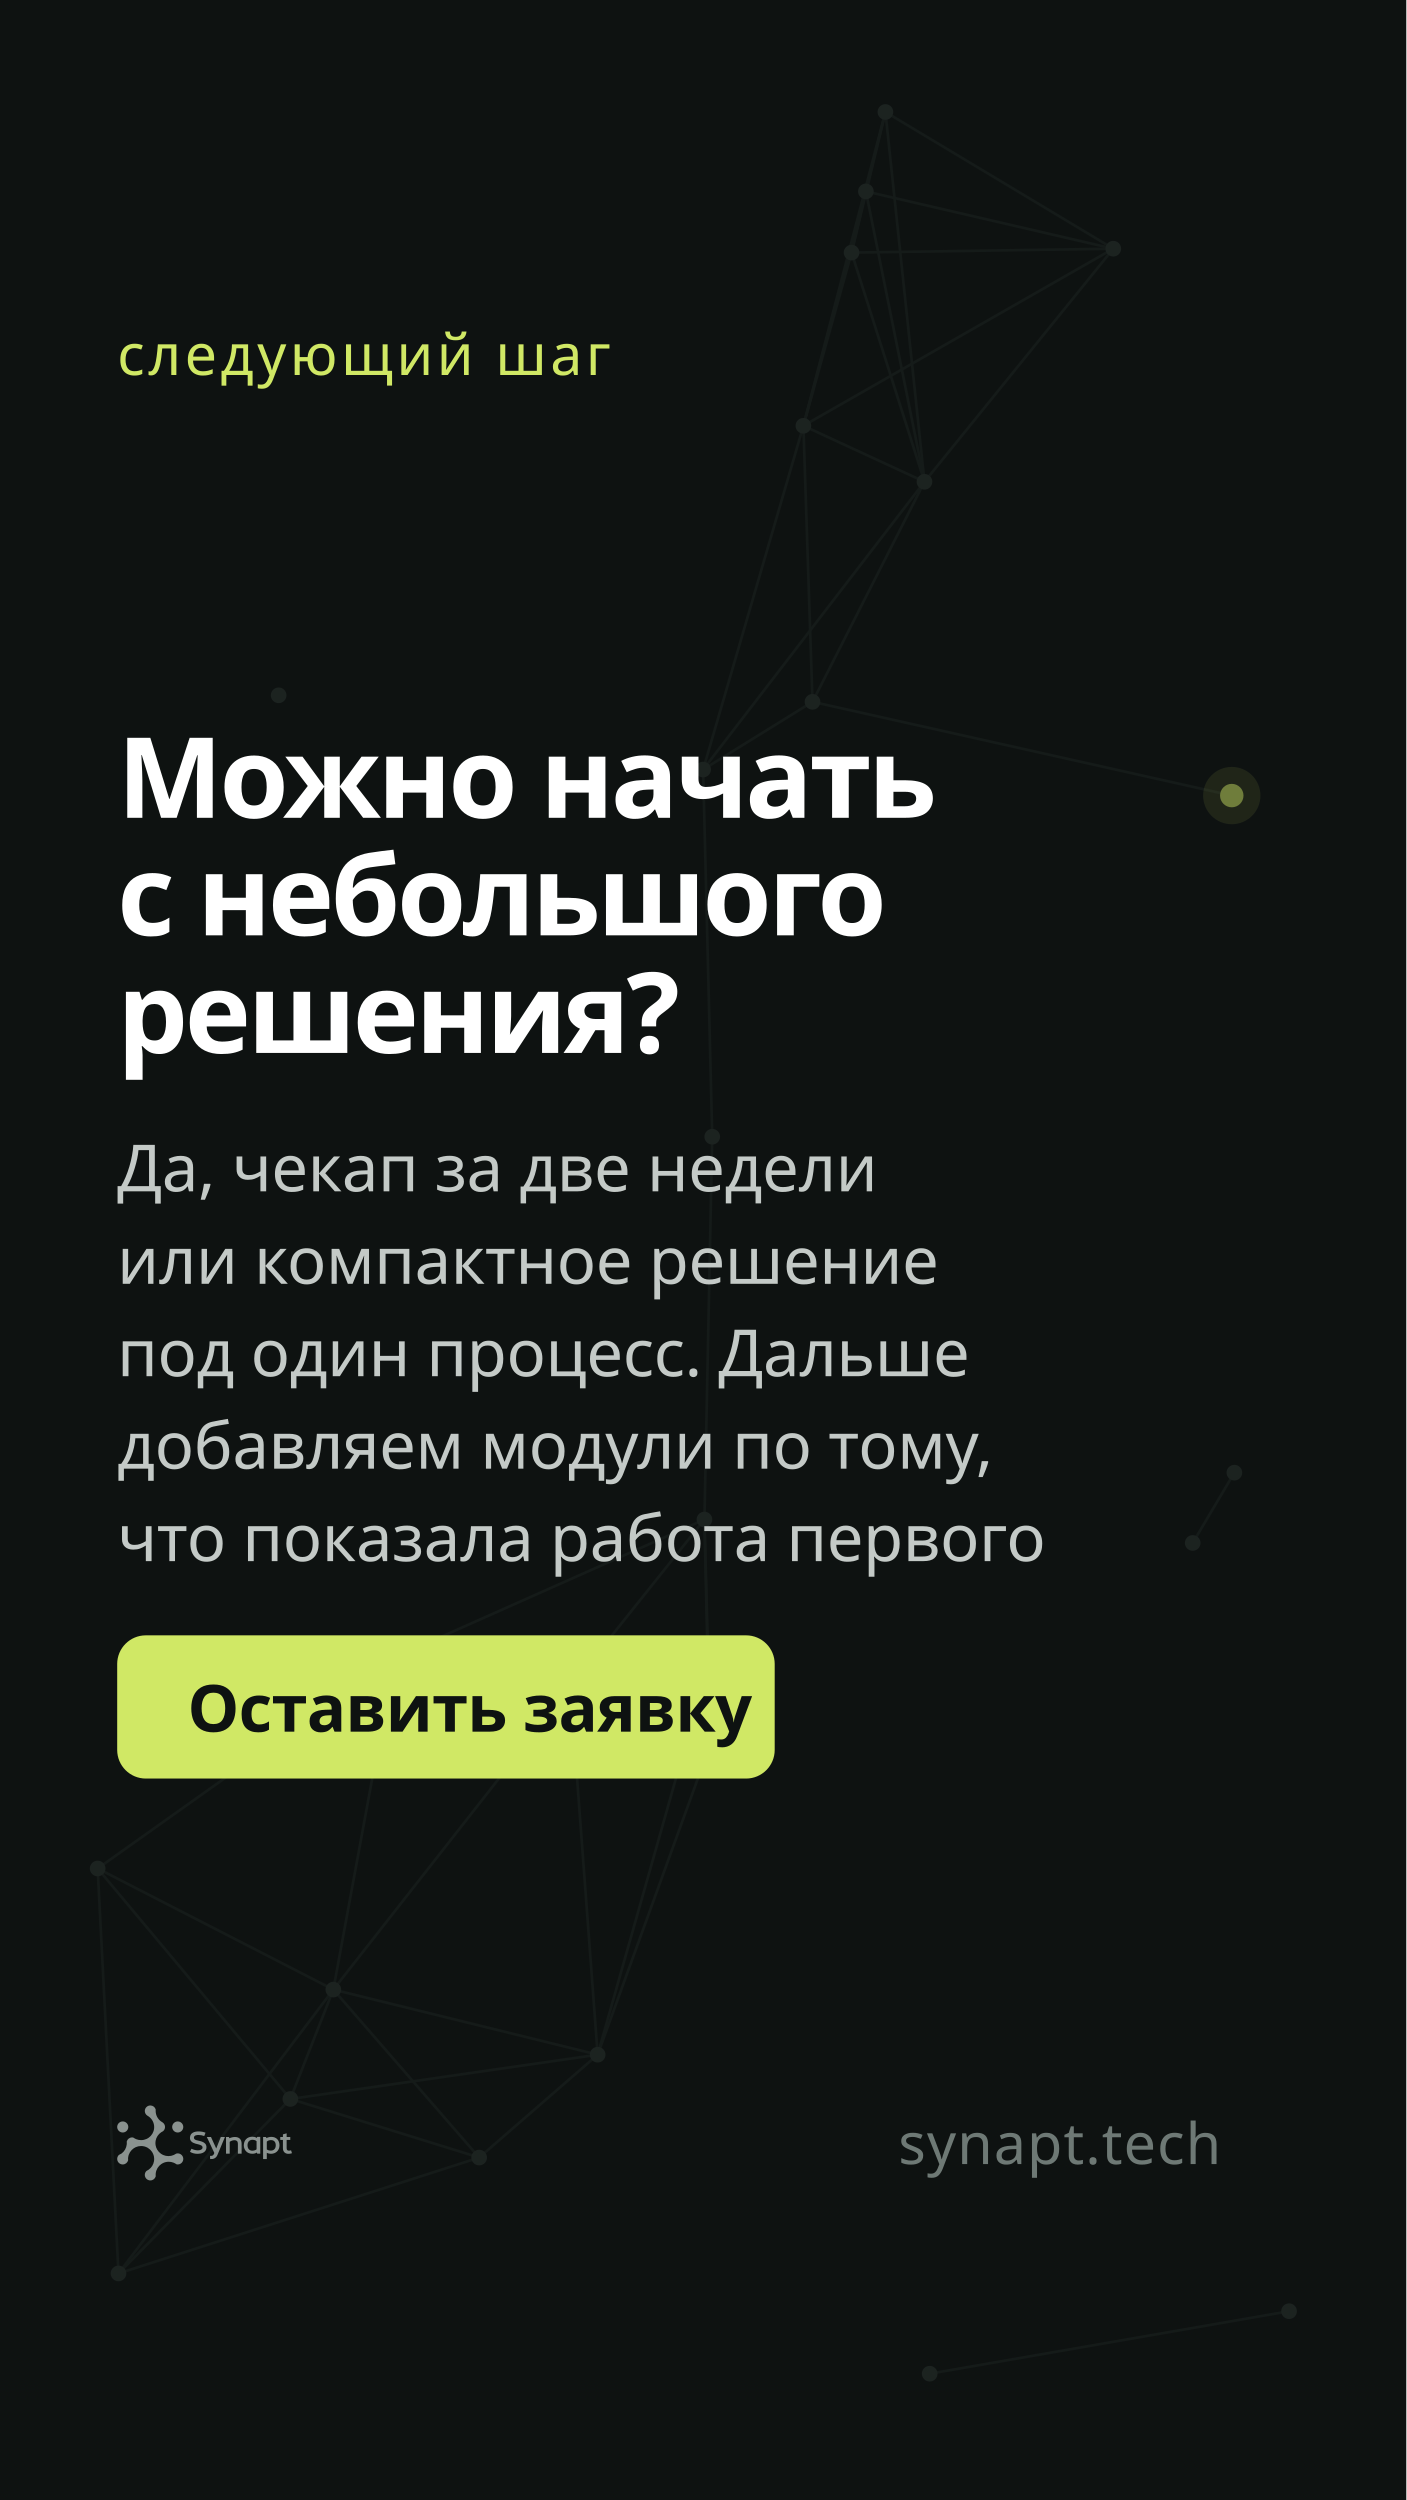
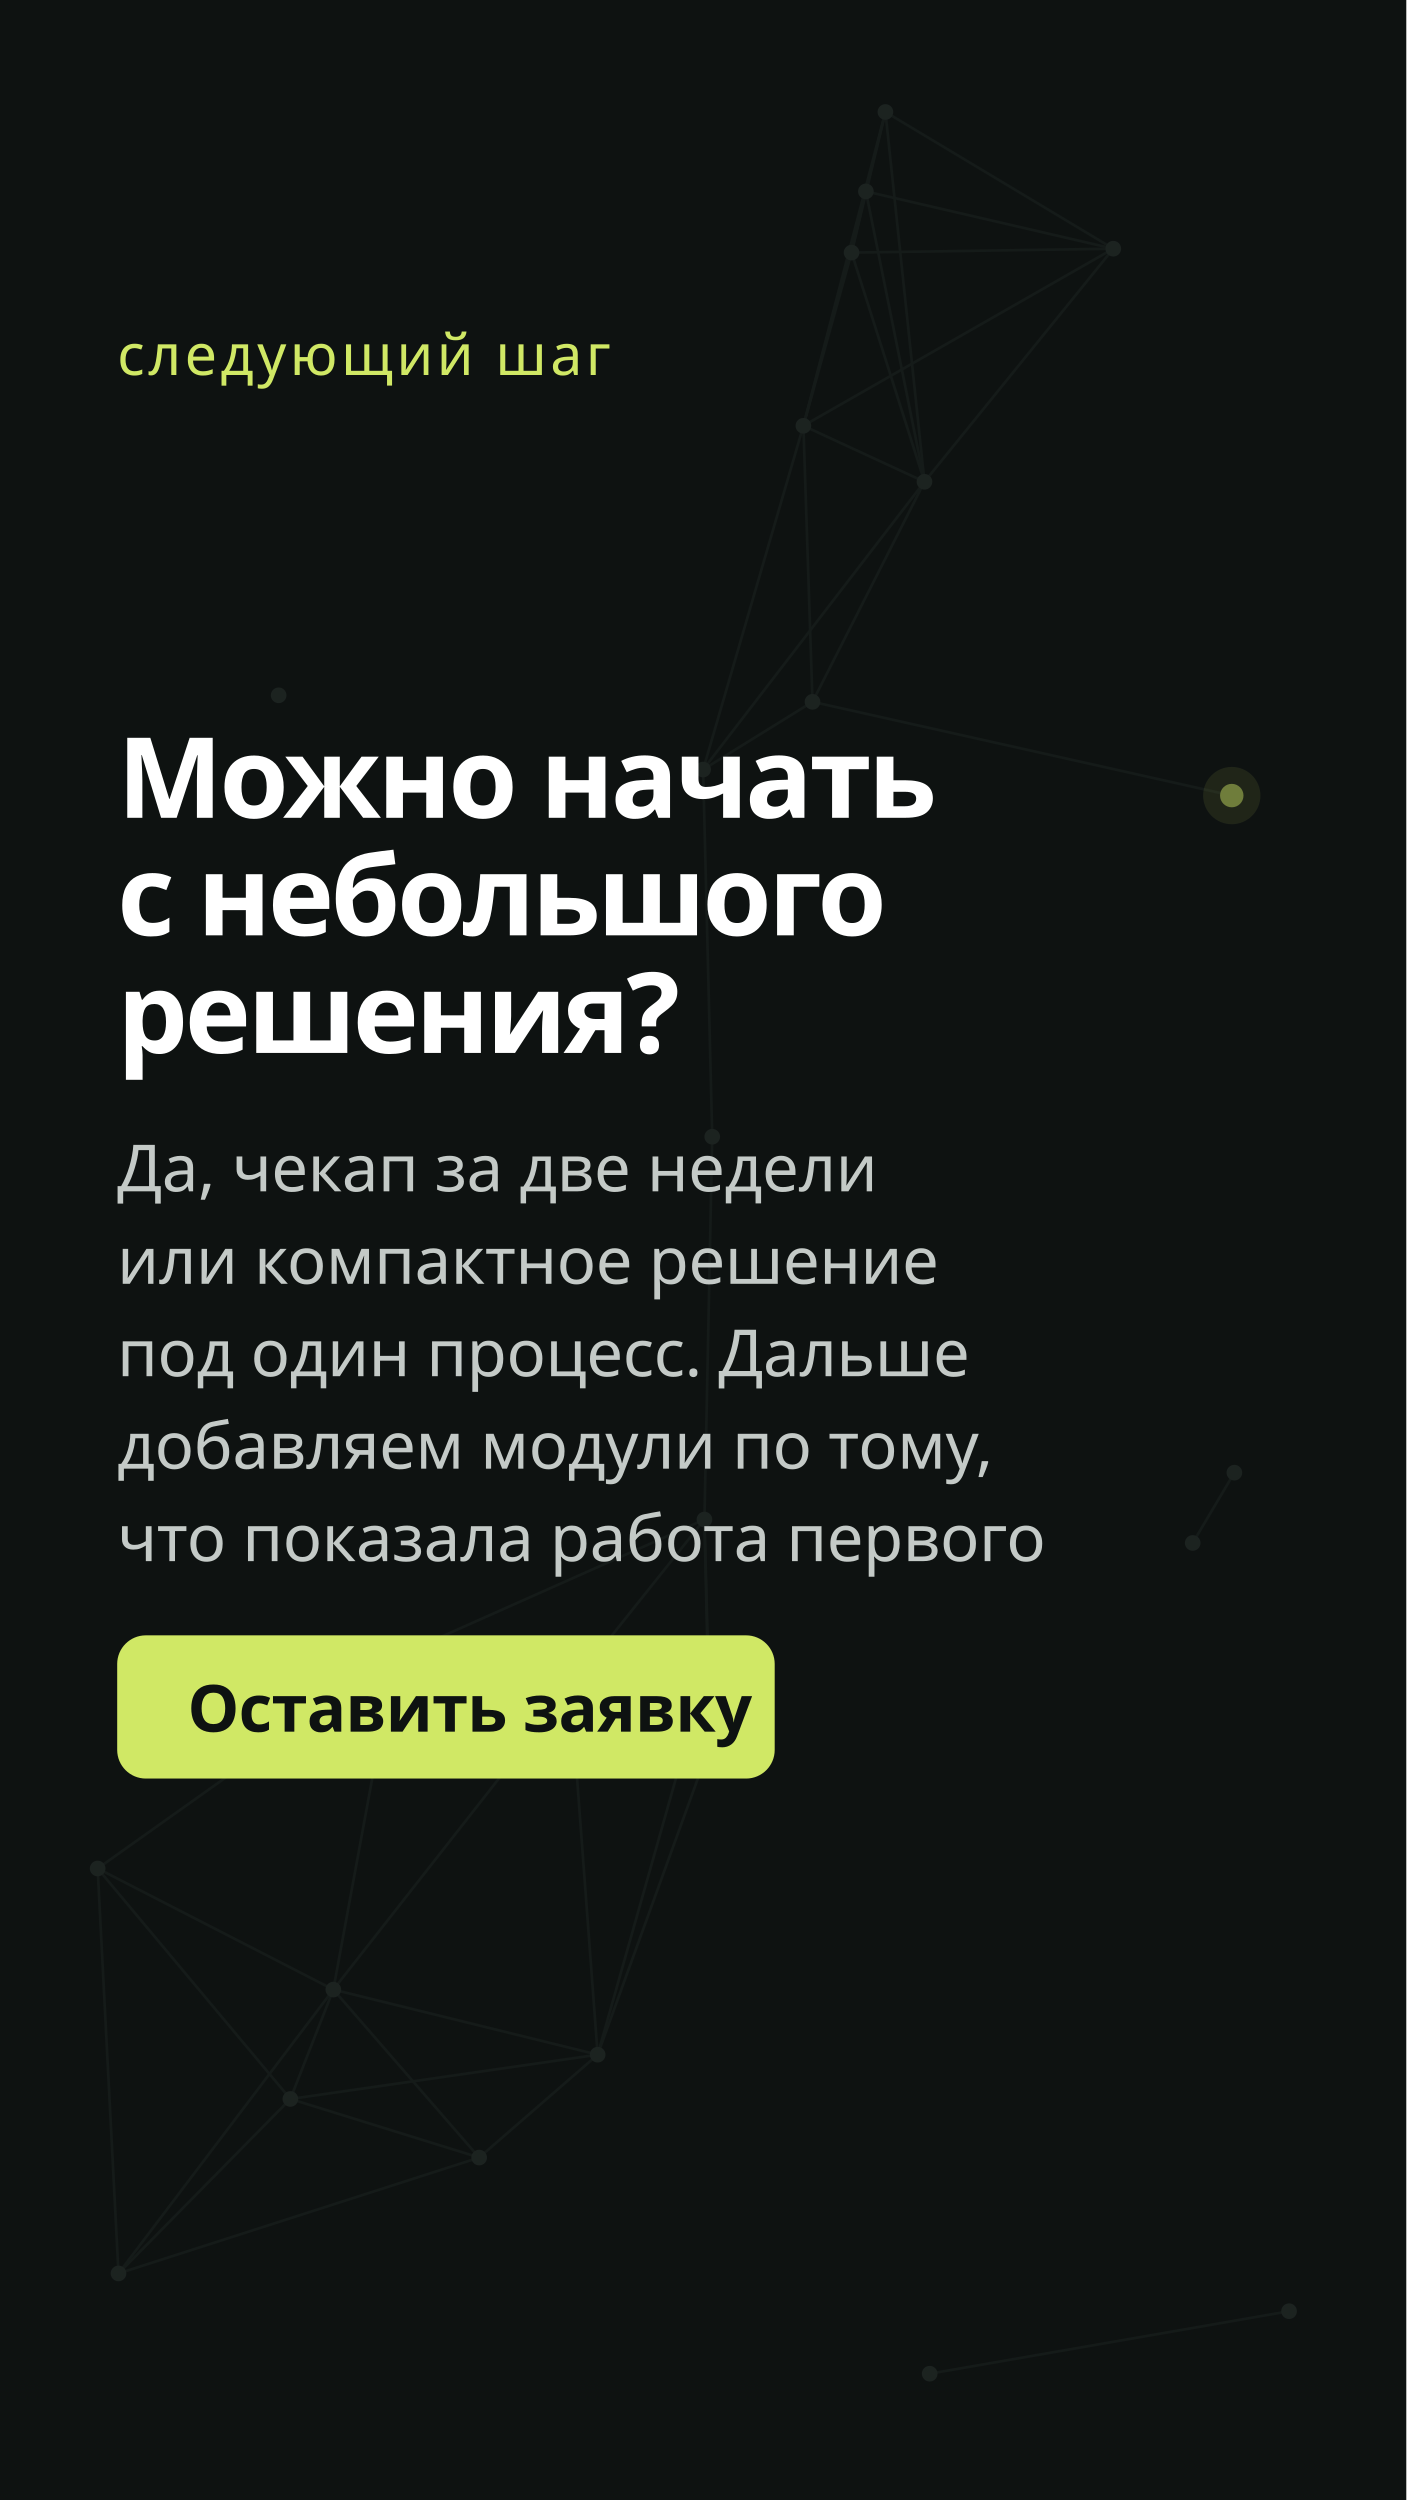
<svg xmlns="http://www.w3.org/2000/svg" width="1080" height="1920" viewBox="0 0 1080 1920">
  <rect x="0" y="0" width="1080" height="1920" rx="0" fill="#0E1211" />
  <g transform="translate(0,0) scale(1)" opacity="0.5">
    <line x1="303" y1="1273" x2="438" y2="1296" stroke="#1C2321" stroke-width="2" />
    <line x1="303" y1="1273" x2="545" y2="1341" stroke="#1C2321" stroke-width="2" />
    <line x1="303" y1="1273" x2="256" y2="1528" stroke="#1C2321" stroke-width="2" />
    <line x1="303" y1="1273" x2="541" y2="1167" stroke="#1C2321" stroke-width="2" />
    <line x1="303" y1="1273" x2="75" y2="1435" stroke="#1C2321" stroke-width="2" />
    <line x1="303" y1="1273" x2="544" y2="1278" stroke="#1C2321" stroke-width="2" />
    <line x1="617" y1="327" x2="654" y2="194" stroke="#1C2321" stroke-width="2" />
    <line x1="617" y1="327" x2="680" y2="86" stroke="#1C2321" stroke-width="2" />
    <line x1="617" y1="327" x2="540" y2="591" stroke="#1C2321" stroke-width="2" />
    <line x1="617" y1="327" x2="624" y2="539" stroke="#1C2321" stroke-width="2" />
    <line x1="617" y1="327" x2="710" y2="370" stroke="#1C2321" stroke-width="2" />
    <line x1="617" y1="327" x2="855" y2="191" stroke="#1C2321" stroke-width="2" />
    <line x1="617" y1="327" x2="665" y2="147" stroke="#1C2321" stroke-width="2" />
    <line x1="438" y1="1296" x2="545" y2="1341" stroke="#1C2321" stroke-width="2" />
    <line x1="438" y1="1296" x2="256" y2="1528" stroke="#1C2321" stroke-width="2" />
    <line x1="438" y1="1296" x2="541" y2="1167" stroke="#1C2321" stroke-width="2" />
    <line x1="438" y1="1296" x2="459" y2="1578" stroke="#1C2321" stroke-width="2" />
    <line x1="438" y1="1296" x2="544" y2="1278" stroke="#1C2321" stroke-width="2" />
    <line x1="545" y1="1341" x2="541" y2="1167" stroke="#1C2321" stroke-width="2" />
    <line x1="545" y1="1341" x2="459" y2="1578" stroke="#1C2321" stroke-width="2" />
    <line x1="545" y1="1341" x2="544" y2="1278" stroke="#1C2321" stroke-width="2" />
    <line x1="654" y1="194" x2="680" y2="86" stroke="#1C2321" stroke-width="2" />
    <line x1="654" y1="194" x2="710" y2="370" stroke="#1C2321" stroke-width="2" />
    <line x1="654" y1="194" x2="855" y2="191" stroke="#1C2321" stroke-width="2" />
    <line x1="654" y1="194" x2="665" y2="147" stroke="#1C2321" stroke-width="2" />
    <line x1="680" y1="86" x2="710" y2="370" stroke="#1C2321" stroke-width="2" />
    <line x1="680" y1="86" x2="855" y2="191" stroke="#1C2321" stroke-width="2" />
    <line x1="680" y1="86" x2="665" y2="147" stroke="#1C2321" stroke-width="2" />
    <line x1="990" y1="1775" x2="714" y2="1823" stroke="#1C2321" stroke-width="2" />
    <line x1="540" y1="591" x2="624" y2="539" stroke="#1C2321" stroke-width="2" />
    <line x1="540" y1="591" x2="547" y2="873" stroke="#1C2321" stroke-width="2" />
    <line x1="540" y1="591" x2="710" y2="370" stroke="#1C2321" stroke-width="2" />
    <line x1="624" y1="539" x2="710" y2="370" stroke="#1C2321" stroke-width="2" />
    <line x1="624" y1="539" x2="946" y2="611" stroke="#1C2321" stroke-width="2" />
    <line x1="256" y1="1528" x2="459" y2="1578" stroke="#1C2321" stroke-width="2" />
    <line x1="256" y1="1528" x2="75" y2="1435" stroke="#1C2321" stroke-width="2" />
    <line x1="256" y1="1528" x2="223" y2="1612" stroke="#1C2321" stroke-width="2" />
    <line x1="256" y1="1528" x2="368" y2="1657" stroke="#1C2321" stroke-width="2" />
    <line x1="256" y1="1528" x2="91" y2="1746" stroke="#1C2321" stroke-width="2" />
    <line x1="541" y1="1167" x2="547" y2="873" stroke="#1C2321" stroke-width="2" />
    <line x1="541" y1="1167" x2="544" y2="1278" stroke="#1C2321" stroke-width="2" />
    <line x1="916" y1="1185" x2="948" y2="1131" stroke="#1C2321" stroke-width="2" />
    <line x1="710" y1="370" x2="855" y2="191" stroke="#1C2321" stroke-width="2" />
    <line x1="710" y1="370" x2="665" y2="147" stroke="#1C2321" stroke-width="2" />
    <line x1="459" y1="1578" x2="223" y2="1612" stroke="#1C2321" stroke-width="2" />
    <line x1="459" y1="1578" x2="368" y2="1657" stroke="#1C2321" stroke-width="2" />
    <line x1="459" y1="1578" x2="544" y2="1278" stroke="#1C2321" stroke-width="2" />
    <line x1="75" y1="1435" x2="223" y2="1612" stroke="#1C2321" stroke-width="2" />
    <line x1="75" y1="1435" x2="91" y2="1746" stroke="#1C2321" stroke-width="2" />
    <line x1="855" y1="191" x2="665" y2="147" stroke="#1C2321" stroke-width="2" />
    <line x1="223" y1="1612" x2="368" y2="1657" stroke="#1C2321" stroke-width="2" />
    <line x1="223" y1="1612" x2="91" y2="1746" stroke="#1C2321" stroke-width="2" />
    <line x1="368" y1="1657" x2="91" y2="1746" stroke="#1C2321" stroke-width="2" />
    <circle cx="303" cy="1273" r="6" fill="#2A3330" />
    <circle cx="617" cy="327" r="6" fill="#2A3330" />
    <circle cx="438" cy="1296" r="6" fill="#2A3330" />
    <circle cx="545" cy="1341" r="6" fill="#2A3330" />
    <circle cx="654" cy="194" r="6" fill="#2A3330" />
    <circle cx="680" cy="86" r="6" fill="#2A3330" />
    <circle cx="990" cy="1775" r="6" fill="#2A3330" />
    <circle cx="540" cy="591" r="6" fill="#2A3330" />
    <circle cx="624" cy="539" r="6" fill="#2A3330" />
    <circle cx="256" cy="1528" r="6" fill="#2A3330" />
    <circle cx="541" cy="1167" r="6" fill="#2A3330" />
    <circle cx="916" cy="1185" r="6" fill="#2A3330" />
    <circle cx="547" cy="873" r="6" fill="#2A3330" />
    <circle cx="714" cy="1823" r="6" fill="#2A3330" />
    <circle cx="214" cy="534" r="6" fill="#2A3330" />
    <circle cx="710" cy="370" r="6" fill="#2A3330" />
    <circle cx="948" cy="1131" r="6" fill="#2A3330" />
    <circle cx="459" cy="1578" r="6" fill="#2A3330" />
    <circle cx="75" cy="1435" r="6" fill="#2A3330" />
    <circle cx="855" cy="191" r="6" fill="#2A3330" />
    <circle cx="223" cy="1612" r="6" fill="#2A3330" />
    <circle cx="665" cy="147" r="6" fill="#2A3330" />
    <circle cx="368" cy="1657" r="6" fill="#2A3330" />
    <circle cx="91" cy="1746" r="6" fill="#2A3330" />
    <circle cx="946" cy="611" r="9" fill="#D0E865" />
    <circle cx="946" cy="611" r="22" fill="#D0E865" opacity=".18" />
    <circle cx="544" cy="1278" r="6" fill="#2A3330" />
  </g>
  <text x="90" y="288" font-family="JetBrains Mono" font-size="44" font-weight="400" letter-spacing="2.64" fill="#D0E865">следующий шаг</text>
  <text x="90" y="628.05" font-family="Manrope" font-size="86" font-weight="600" letter-spacing="-2.58" fill="#FFFFFF">Можно начать</text>
  <text x="90" y="718.34" font-family="Manrope" font-size="86" font-weight="600" letter-spacing="-2.58" fill="#FFFFFF">с небольшого</text>
  <text x="90" y="808.64" font-family="Manrope" font-size="86" font-weight="600" letter-spacing="-2.58" fill="#FFFFFF">решения?</text>
  <text x="90" y="914.94" font-family="Manrope" font-size="50" font-weight="400" letter-spacing="-0.25" fill="#C4CAC7">Да, чекап за две недели</text>
  <text x="90" y="985.94" font-family="Manrope" font-size="50" font-weight="400" letter-spacing="-0.25" fill="#C4CAC7">или компактное решение</text>
  <text x="90" y="1056.94" font-family="Manrope" font-size="50" font-weight="400" letter-spacing="-0.25" fill="#C4CAC7">под один процесс. Дальше</text>
  <text x="90" y="1127.94" font-family="Manrope" font-size="50" font-weight="400" letter-spacing="-0.25" fill="#C4CAC7">добавляем модули по тому,</text>
  <text x="90" y="1198.94" font-family="Manrope" font-size="50" font-weight="400" letter-spacing="-0.25" fill="#C4CAC7">что показала работа первого</text>
  <rect x="90" y="1255.94" width="504.97" height="110" rx="22" fill="#D0E865" />
  <text x="144" y="1329.94" font-family="Manrope" font-size="50" font-weight="600" letter-spacing="-0.5" fill="#0E1211">Оставить заявку</text>
-   <g transform="translate(90,1617) scale(0.16)" fill="#8A928F">
-     <g transform="translate(-30,0)">
-       <path d="M416.193 232.135C403.921 232.286 389.832 229.115 379.378 222.471L386.65 207.671C392.71 210.994 404.224 215.071 416.193 215.373C426.343 215.524 437.403 212.806 439.524 204.199C440.584 198.913 438.312 194.383 433.767 191.966C425.434 187.285 414.526 185.776 405.134 183.058C390.438 178.679 378.166 170.524 379.378 153.31C380.893 130.206 402.255 124.467 421.95 124.618C433.161 124.769 443.615 126.732 453.916 130.809L447.856 146.665C439.827 143.645 429.828 141.682 420.889 141.682C412.557 141.531 399.073 142.89 398.316 154.064C398.013 161.765 404.224 164.635 410.284 166.597C422.556 170.071 434.07 170.977 445.281 177.47C456.341 183.964 460.582 194.836 457.856 207.219C453.765 226.547 433.312 231.984 416.193 232.135Z" />
-       <path d="M476.072 257.202L475.617 241.95C484.555 242.554 490.767 241.497 494.555 232.286L496.221 227.906L460.315 151.497H480.313L505.311 206.464L527.43 151.497H547.125L511.371 237.269C504.705 253.276 492.282 258.409 476.072 257.202Z" />
-       <path d="M552.393 231.228V151.497H566.483L568.453 157.537C577.239 153.461 586.936 151.195 595.723 151.346C612.842 151.497 627.235 160.407 627.235 183.511V231.228H609.358V183.511C609.358 171.279 602.692 166.9 593.753 166.749C585.572 166.597 576.028 169.769 570.119 174.601V231.228H552.393Z" />
-       <path d="M699.05 210.389V171.43C694.354 166.597 685.112 164.484 677.992 164.786C665.72 165.088 655.569 173.393 655.569 190.759C655.569 208.427 665.72 216.581 677.992 217.034C685.112 217.185 694.354 214.92 699.05 210.389ZM637.844 190.759C637.844 166.597 654.509 149.987 678.446 149.987C685.718 149.987 694.202 151.648 700.565 155.726L702.08 150.591H716.776V231.228H702.08L700.565 225.943C694.202 230.172 685.718 231.833 678.446 231.833C654.509 231.833 637.844 215.071 637.844 190.759Z" />
-       <path d="M767.811 216.581C782.81 216.581 791.141 206.011 791.141 191.363C791.141 174.45 781.9 166.9 770.386 166.295C762.811 165.843 754.024 167.504 748.116 173.544V210.692C752.509 214.919 760.538 216.581 767.811 216.581ZM730.39 257.202V151.497H744.327L746.449 156.782C753.872 152.856 761.296 150.743 769.932 150.743C794.172 150.743 809.019 167.202 809.019 191.363C809.019 215.675 791.596 231.984 767.811 231.984C760.993 231.984 754.327 230.473 748.116 227.454V257.202H730.39Z" />
-       <path d="M852.035 232.135C837.942 232.286 825.519 223.829 825.519 205.255V165.541H812.793V151.497H825.519V138.661L843.395 133.678V151.497H860.818V165.541H843.395V205.255C843.395 214.316 847.94 216.732 853.851 216.883C857.186 217.034 860.971 216.43 864.603 215.222L868.999 229.115C863.245 231.228 857.636 232.135 852.035 232.135Z" />
-     </g>
-     <path d="M159.195 0C171.172 0 181.309 7.885 184.654 18.736C184.861 19.406 184.908 20.113 184.851 20.813C184.712 22.509 184.642 24.224 184.642 25.954C184.642 28.552 184.802 31.115 185.111 33.632C187.506 53.115 198.885 69.817 214.978 79.508C215.737 79.965 216.509 80.405 217.288 80.83C224.709 85.549 229.619 93.818 229.619 103.227C229.619 111.194 226.099 118.337 220.516 123.208C220.133 123.542 219.697 123.809 219.237 124.028C216.415 125.368 213.707 126.91 211.137 128.639C197.248 137.982 187.307 152.731 184.361 169.873C183.767 173.329 183.458 176.88 183.458 180.5C183.458 183.826 183.719 187.095 184.223 190.285C186.834 206.841 195.959 221.232 208.888 230.777C212.572 233.496 216.567 235.823 220.808 237.695C228.572 241.124 237.163 243.026 246.19 243.026C255.216 243.026 263.807 241.124 271.571 237.695C275.309 236.045 278.854 234.041 282.163 231.727C282.712 231.344 283.316 231.038 283.966 230.872C286.076 230.336 288.29 230.049 290.575 230.049C305.283 230.049 317.206 241.933 317.206 256.593C317.206 271.252 305.283 283.137 290.575 283.137C289.032 283.137 287.524 283.006 286.058 282.757C285.232 282.617 284.465 282.252 283.783 281.767C279.701 278.862 275.256 276.431 270.525 274.557C263.358 271.719 255.543 270.16 247.373 270.16C237.26 270.16 227.695 272.548 219.225 276.792C216.489 278.165 213.865 279.73 211.377 281.471C196.983 291.54 187.018 307.496 185.013 325.844C184.768 328.092 184.642 330.376 184.642 332.686C184.642 334.701 184.739 336.696 184.926 338.664C184.993 339.362 184.956 340.069 184.758 340.742C181.523 351.768 171.299 359.82 159.195 359.82C144.486 359.82 132.564 347.936 132.564 333.276C132.564 326.111 135.408 319.612 140.041 314.833C140.505 314.354 141.068 313.984 141.672 313.699C145.364 311.953 148.859 309.86 152.11 307.46C165.039 297.916 174.165 283.524 176.777 266.968C177.279 263.778 177.541 260.51 177.541 257.183C177.541 253.563 177.232 250.012 176.638 246.556C173.508 228.341 162.479 212.828 147.205 203.629C146.398 203.144 145.579 202.675 144.749 202.226C135.848 197.399 125.645 194.657 114.81 194.657C105.616 194.657 96.876 196.631 88.999 200.18C85.763 201.638 82.672 203.36 79.757 205.321C65.077 215.197 54.809 231.112 52.548 249.505C52.238 252.022 52.079 252.815 52.079 255.413C52.079 257.503 52.974 261.145 52.383 263.38C49.375 274.753 38.982 283.137 26.631 283.137C11.923 283.137 0 271.252 0 256.593C0 249.52 2.771 243.097 7.298 238.337C10.061 235.432 17.168 233.499 21.489 230.207C34.767 220.092 43.882 204.8 45.789 187.342C46.035 185.093 46.16 182.81 46.16 180.5C46.16 178.483 46.063 176.49 45.875 174.521C45.808 173.823 45.846 173.116 46.043 172.442C49.279 161.417 59.504 153.366 71.608 153.366C73.149 153.366 74.658 153.496 76.123 153.745C76.949 153.886 77.716 154.249 78.398 154.735C82.48 157.64 86.926 160.072 91.657 161.945C98.826 164.784 106.639 166.343 114.81 166.343C123.837 166.343 132.426 164.44 140.191 161.013C144.432 159.14 148.427 156.814 152.11 154.094C165.8 143.988 175.226 128.447 177.17 110.659C177.415 108.411 177.541 106.127 177.541 103.817C177.541 101.219 177.38 98.656 177.071 96.139C174.676 76.656 163.298 59.954 147.205 50.263C146.447 49.807 145.675 49.366 144.895 48.94C137.473 44.221 132.564 35.953 132.564 26.544C132.564 11.884 144.486 0 159.195 0ZM26.631 76.683C41.339 76.683 53.262 88.567 53.262 103.227C53.262 117.887 41.339 129.771 26.631 129.771C11.923 129.771 0 117.887 0 103.227C0 88.567 11.923 76.683 26.631 76.683ZM290.575 76.683C305.283 76.683 317.206 88.567 317.206 103.227C317.206 117.887 305.283 129.771 290.575 129.771C275.867 129.771 263.943 117.887 263.943 103.227C263.943 88.567 275.867 76.683 290.575 76.683Z" />
-   </g>
-   <text x="689.91" y="1662" font-family="JetBrains Mono" font-size="44" font-weight="400" letter-spacing="0.88" fill="#6E7975">synapt.tech</text>
</svg>
